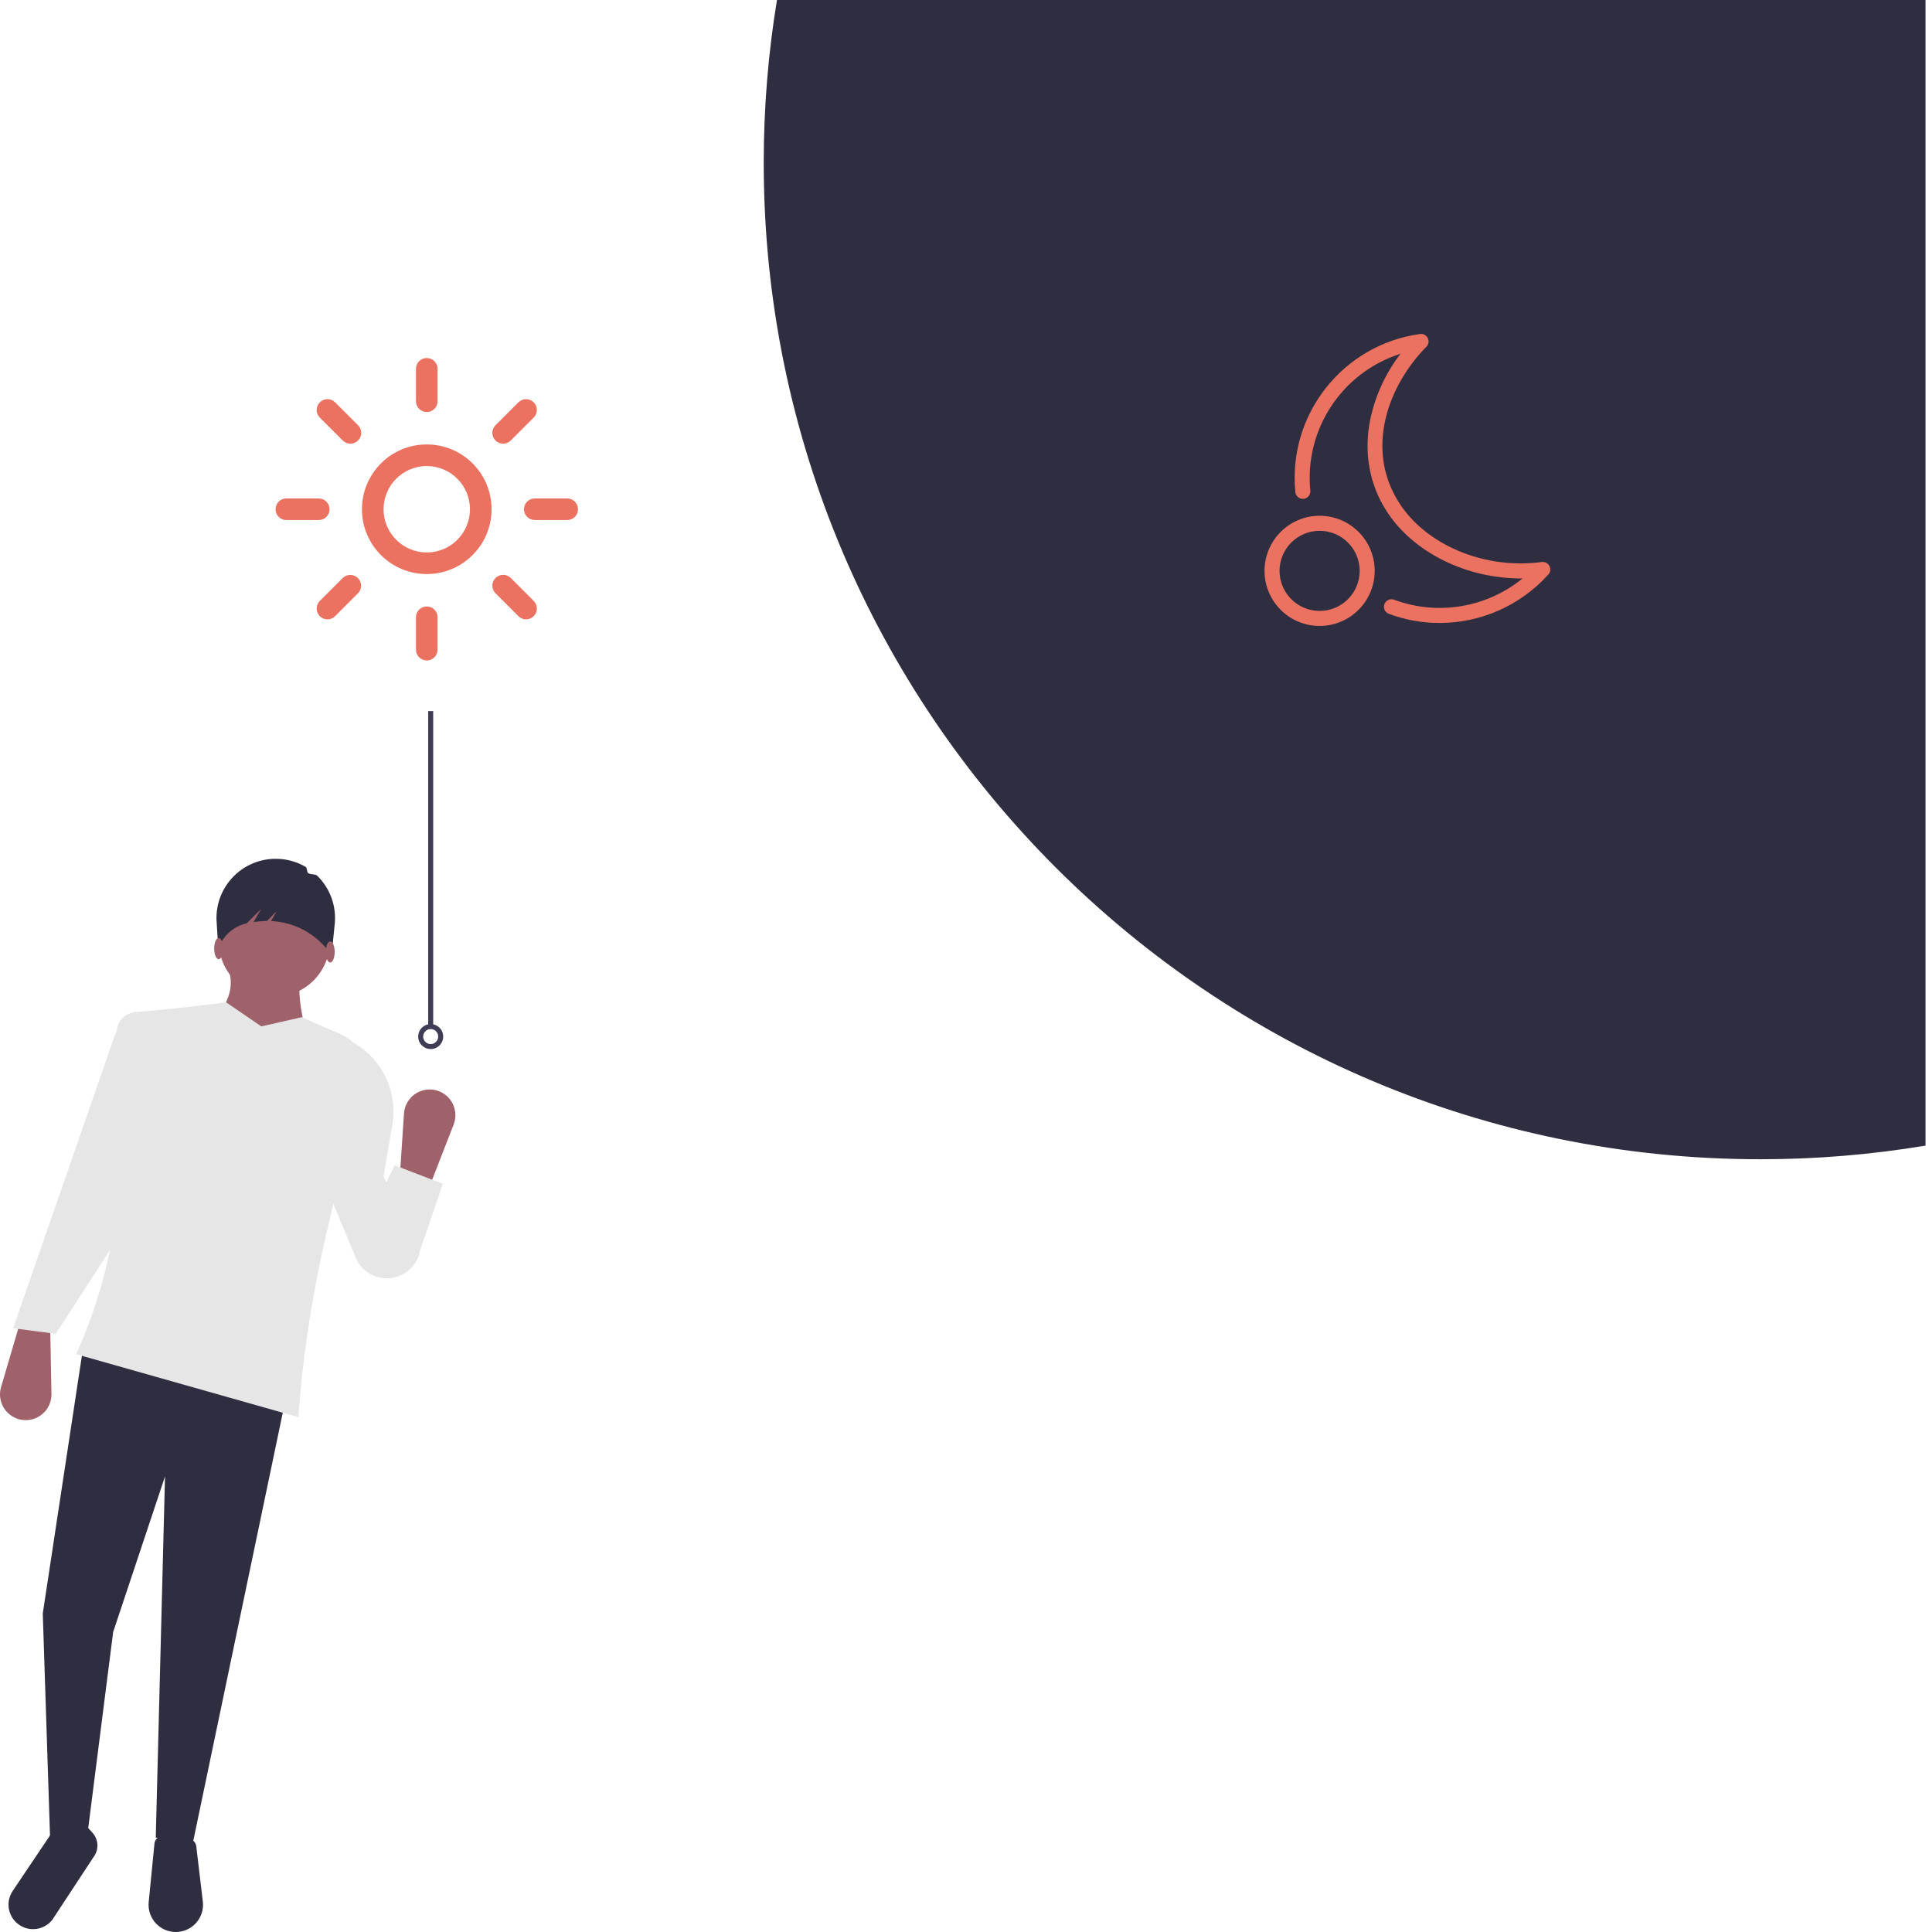
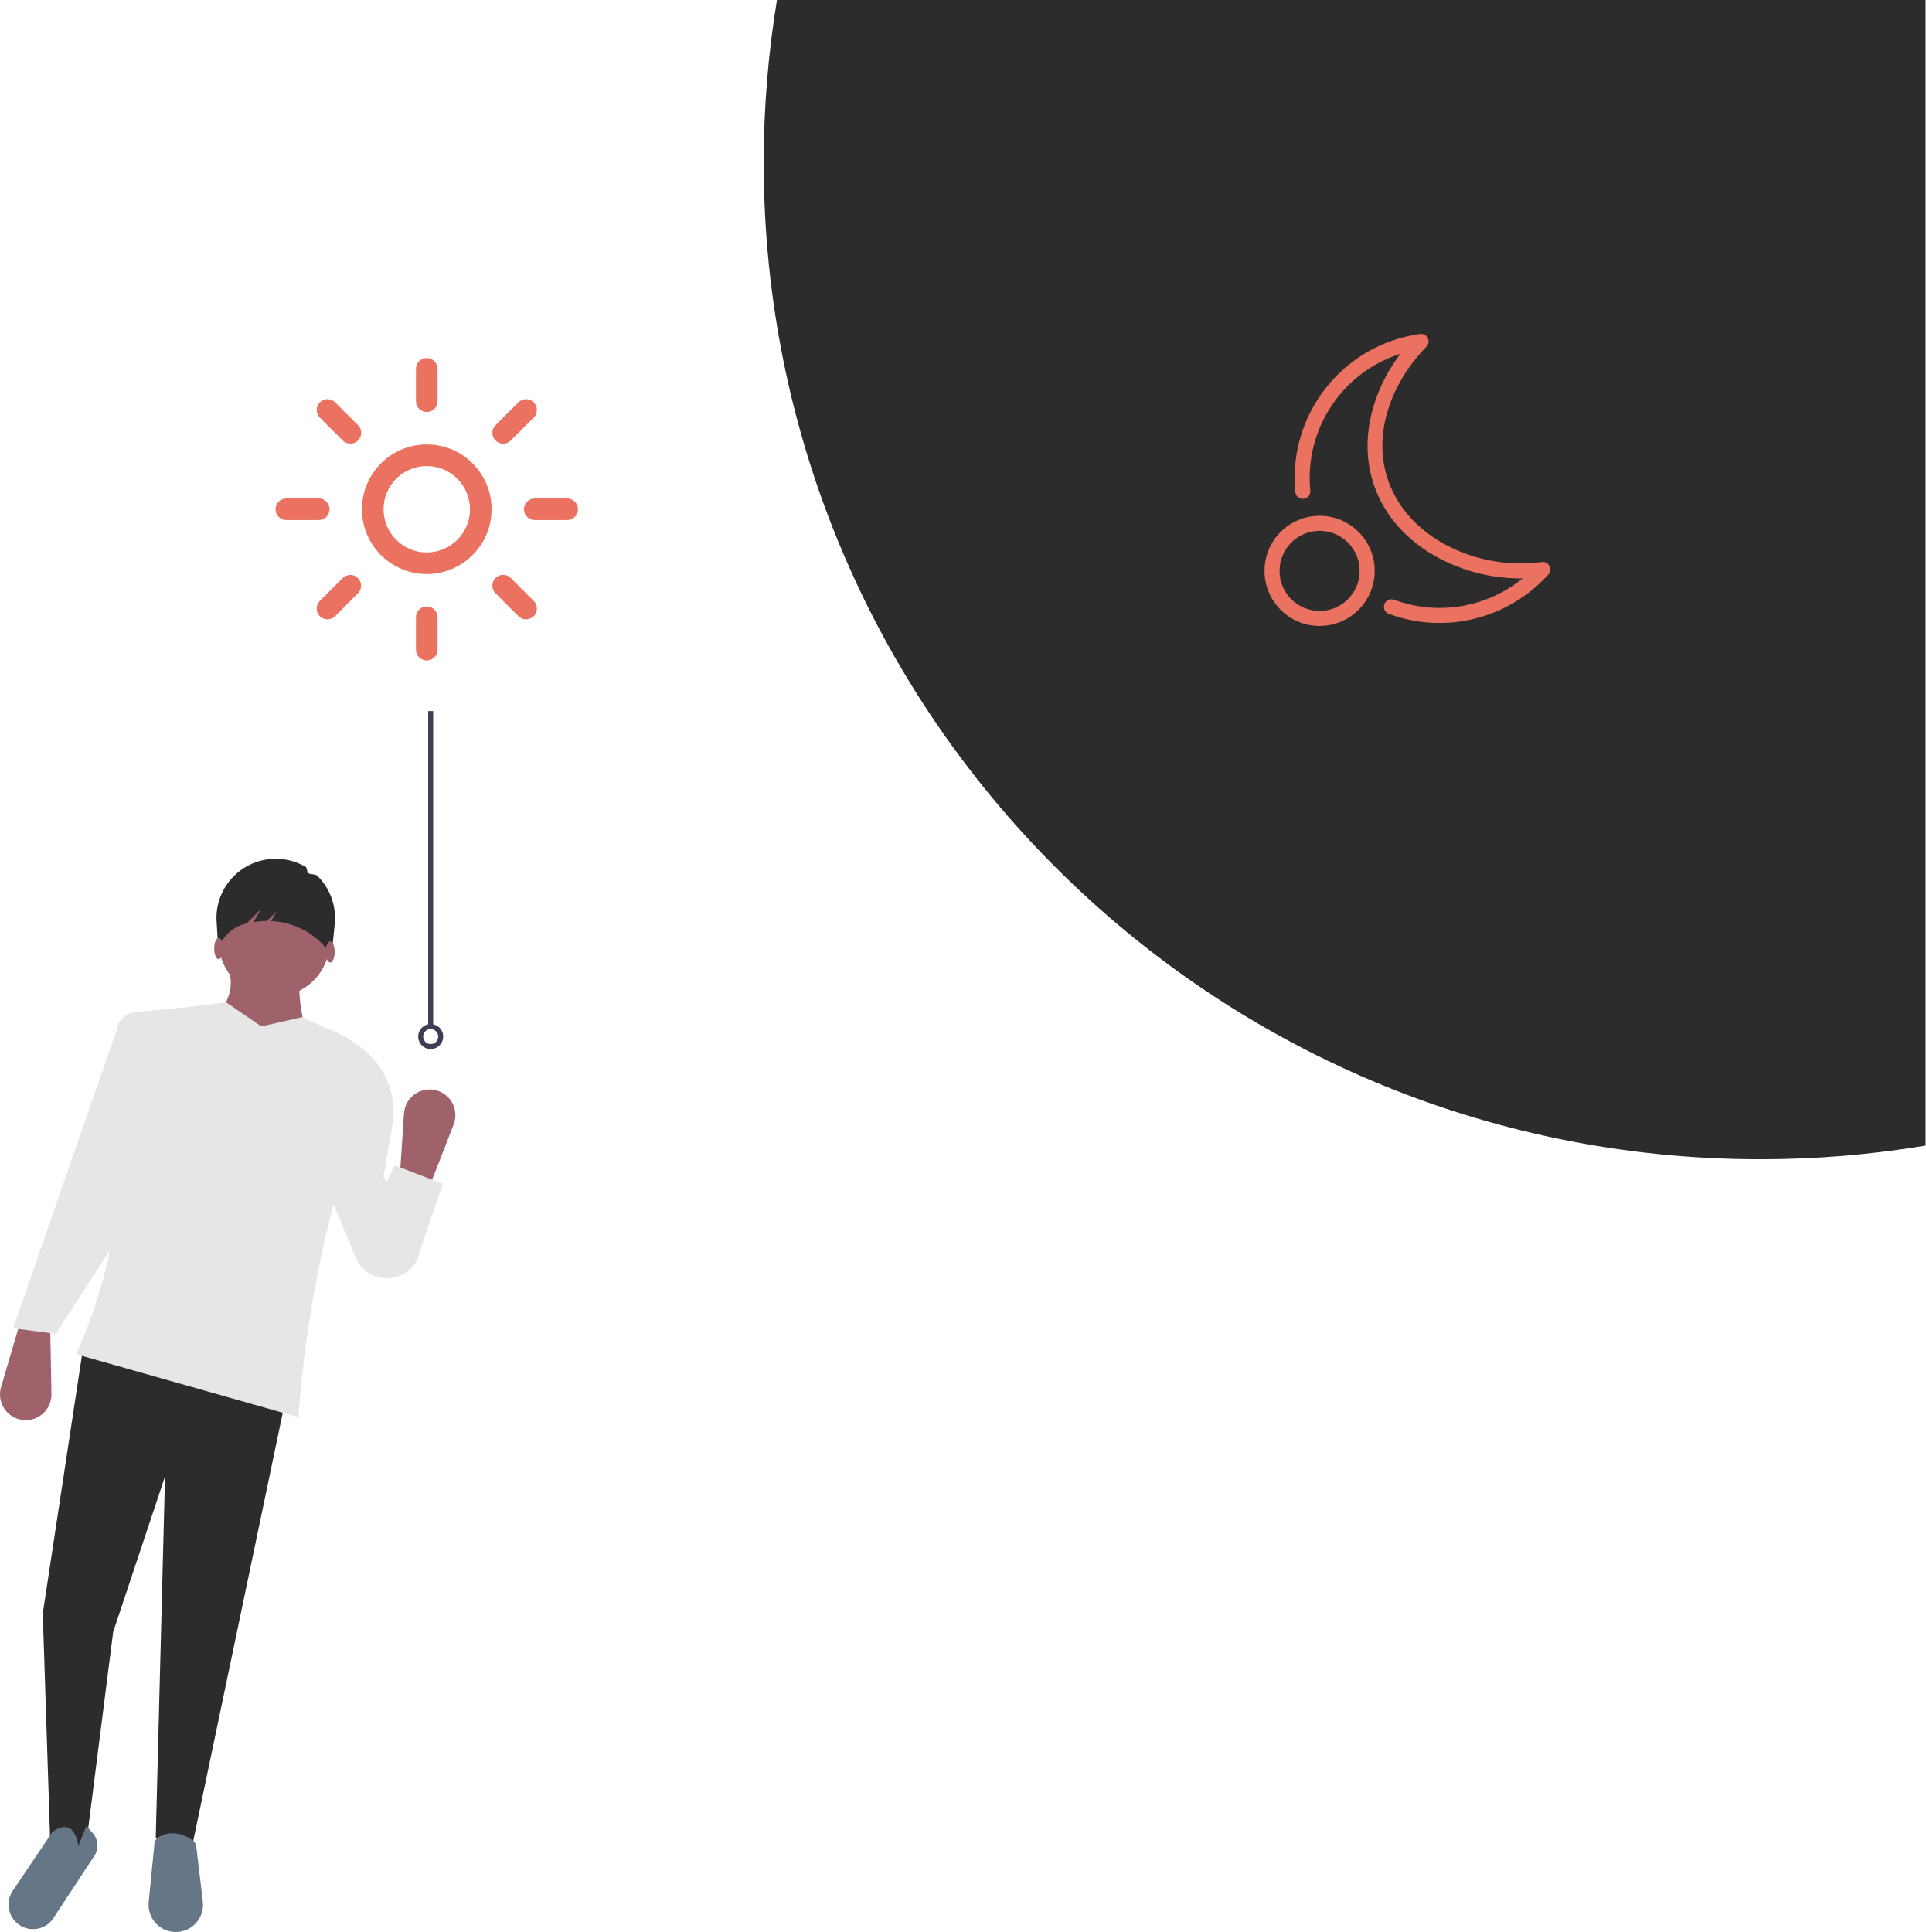
- <svg xmlns="http://www.w3.org/2000/svg" id="be0c93f6-e99a-4a4f-8486-34e03bbec6e4" data-name="Layer 1" width="769.001" height="771.636" viewBox="0 0 769.001 771.636">
-   <path d="M984.501,64.182H525.785a400.769,400.769,0,0,0-5.285,65c0,219.809,178.191,398,398,398a400.7,400.7,0,0,0,66-5.45Z" transform="translate(-215.4993 -64.18186)" fill="#2f2e41" />
-   <path d="M790.348,312.99a57.401,57.401,0,0,1-20.162-3.639,3,3,0,1,1,2.105-5.618,52.393,52.393,0,0,0,51.264-8.531c-22.038.234-43.595-10.181-54.319-26.893-6.895-10.743-9.148-23.385-6.521-36.559a65.225,65.225,0,0,1,12.089-26.276A52.051,52.051,0,0,0,738.781,260.125a3,3,0,1,1-5.971.592,58.044,58.044,0,0,1,49.792-63.138,3,3,0,0,1,2.551,5.076c-15.344,15.585-24.655,40.929-10.868,62.415,10.878,16.949,34.283,26.644,56.929,23.58a3,3,0,0,1,2.642,4.969A58.387,58.387,0,0,1,790.348,312.99Z" transform="translate(-215.4993 -64.18186)" fill="#eb7260" />
-   <path d="M742.501,314.182a22,22,0,1,1,22-22A22.025,22.025,0,0,1,742.501,314.182Zm0-38a16,16,0,1,0,16,16A16.018,16.018,0,0,0,742.501,276.182Z" transform="translate(-215.4993 -64.18186)" fill="#eb7260" />
-   <path d="M224.19,631.26h0a10.276,10.276,0,0,1-8.272-13.052l7.788-26.48,11.835,2.219.509,26.967A10.276,10.276,0,0,1,224.19,631.26Z" transform="translate(-215.4993 -64.18186)" fill="#9f616a" />
-   <polygon points="76.996 736.132 62.203 733.913 65.901 589.678 45.191 651.81 34.096 739.091 20.042 735.393 17.083 644.414 33.356 537.162 114.719 555.654 76.996 736.132" fill="#2f2e41" />
-   <path d="M285.704,835.818h0A10.873,10.873,0,0,1,274.831,824.945q0-.533.052-1.064l2.297-23.354a3.428,3.428,0,0,1,1.784-2.678c4.361-2.352,8.845-1.782,13.435,1.288a3.407,3.407,0,0,1,1.48,2.429l2.622,22.099a10.873,10.873,0,0,1-10.797,12.154Z" transform="translate(-215.4993 -64.18186)" fill="#2f2e41" />
-   <path d="M225.32,834.08h0a9.794,9.794,0,0,1-4.755-14.662l15.78-23.457c5.689-4.082,9.119-2.094,10.453,5.534l3.19-7.994,2.404,2.622a7.647,7.647,0,0,1,.405,9.854l-16.368,24.91A9.794,9.794,0,0,1,225.32,834.08Z" transform="translate(-215.4993 -64.18186)" fill="#2f2e41" />
-   <circle cx="109.542" cy="375.915" r="22.19" fill="#9f616a" />
-   <path d="M339.095,480.778l-37.723-7.397c4.859-10.364,8.75-13.87,4.438-25.149H336.136C333.461,459.915,336.046,470.88,339.095,480.778Z" transform="translate(-215.4993 -64.18186)" fill="#9f616a" />
-   <path d="M334.657,630.191l-88.76-25.149c17.779-39.13,21.503-82.091,16.231-127.504a8.217,8.217,0,0,1,7.207-9.116q.15-.018.3-.029c11.578-.954,23.649-2.178,36.175-3.887l14.054,9.616,16.273-3.698c5.222,2.531,10.481,4.636,15.228,6.734A19.038,19.038,0,0,1,361.714,500.571C347.251,544.248,337.57,587.511,334.657,630.191Z" transform="translate(-215.4993 -64.18186)" fill="#e6e6e6" />
-   <path d="M237.76,596.906l-17.012-2.219,40.302-116.125c2.05-5.907,7.134-9.104,13.324-9.988l5.917.74-4.438,68.789Z" transform="translate(-215.4993 -64.18186)" fill="#e6e6e6" />
-   <path d="M371.024,574.706h0a13.484,13.484,0,0,1-13.486-8.272l-16.224-39.058,13.314-48.078,3.519,2.24q.509.324,1.004.663a31.653,31.653,0,0,1,13.002,31.471l-3.472,20.361,14.323,30.753A13.484,13.484,0,0,1,371.024,574.706Z" transform="translate(-215.4993 -64.18186)" fill="#e6e6e6" />
-   <path d="M326.748,407.209h0a23.564,23.564,0,0,1,10.766,3.17c.755.439.406,2.023,1.103,2.539.878.65,2.785.255,3.563,1.017a23.615,23.615,0,0,1,7.022,19.026l-1.238,12.311-2.921-3.195a30.448,30.448,0,0,0-20.306-9.969q-.497-.034-.996-.053l2.247-3.933-3.906,3.906a38.03,38.03,0,0,0-5.321.433l2.988-5.23-5.734,5.734-0.0 0a15.331,15.331,0,0,0-10.712,8.737l-.637,1.412-.713-11.745A23.674,23.674,0,0,1,325.107,407.187Q325.927,407.17,326.748,407.209Z" transform="translate(-215.4993 -64.18186)" fill="#2f2e41" />
-   <ellipse cx="131.877" cy="380.205" rx="1.782" ry="4.233" fill="#9f616a" />
-   <ellipse cx="87.319" cy="378.868" rx="1.782" ry="4.233" fill="#9f616a" />
-   <path d="M389.533,499.601h0a10.276,10.276,0,0,1,7.134,13.707L386.659,539.031l-11.604-3.216,1.782-26.913a10.276,10.276,0,0,1,12.695-9.302Z" transform="translate(-215.4993 -64.18186)" fill="#9f616a" />
-   <polygon points="160.579 509.055 142.087 497.22 157.62 465.414 176.851 472.811 167.236 500.918 160.579 509.055" fill="#e6e6e6" />
-   <path d="M388.501,473.283V348.182h-2V473.283a5,5,0,1,0,2,0Zm-1,7.899a3,3,0,1,1,3-3A3.003,3.003,0,0,1,387.501,481.182Z" transform="translate(-215.4993 -64.18186)" fill="#3f3d56" />
-   <path d="M385.934,228.751A4.314,4.314,0,0,1,381.62,224.437V211.496a4.314,4.314,0,0,1,8.628,0V224.437A4.314,4.314,0,0,1,385.934,228.751Z" transform="translate(-215.4993 -64.18186)" fill="#eb7260" />
-   <path d="M385.934,327.969a4.314,4.314,0,0,1-4.314-4.314v-12.941a4.314,4.314,0,1,1,8.628,0v12.941A4.314,4.314,0,0,1,385.934,327.969Z" transform="translate(-215.4993 -64.18186)" fill="#eb7260" />
-   <path d="M416.438,241.385a4.314,4.314,0,0,1-3.05-7.364l9.151-9.151a4.314,4.314,0,0,1,6.101,6.101l-9.151,9.151A4.301,4.301,0,0,1,416.438,241.385Z" transform="translate(-215.4993 -64.18186)" fill="#eb7260" />
-   <path d="M346.279,311.544a4.314,4.314,0,0,1-3.05-7.364l9.151-9.151A4.314,4.314,0,0,1,358.48,301.13l-9.151,9.151A4.301,4.301,0,0,1,346.279,311.544Z" transform="translate(-215.4993 -64.18186)" fill="#eb7260" />
-   <path d="M442.014,271.889H429.072a4.314,4.314,0,0,1,0-8.628h12.942a4.314,4.314,0,1,1,0,8.628Z" transform="translate(-215.4993 -64.18186)" fill="#eb7260" />
-   <path d="M342.795,271.889H329.854a4.314,4.314,0,1,1,0-8.628h12.942a4.314,4.314,0,0,1,0,8.628Z" transform="translate(-215.4993 -64.18186)" fill="#eb7260" />
-   <path d="M425.589,311.544a4.3,4.3,0,0,1-3.05-1.264L413.388,301.13a4.314,4.314,0,1,1,6.101-6.101l9.151,9.151a4.314,4.314,0,0,1-3.05,7.364Z" transform="translate(-215.4993 -64.18186)" fill="#eb7260" />
-   <path d="M355.43,241.385a4.3,4.3,0,0,1-3.05-1.264l-9.151-9.151a4.314,4.314,0,0,1,6.101-6.101l9.151,9.151a4.314,4.314,0,0,1-3.05,7.364Z" transform="translate(-215.4993 -64.18186)" fill="#eb7260" />
-   <path d="M385.934,293.459a25.883,25.883,0,1,1,25.883-25.883A25.912,25.912,0,0,1,385.934,293.459Zm0-43.138a17.255,17.255,0,1,0,17.255,17.255A17.275,17.275,0,0,0,385.934,250.32Z" transform="translate(-215.4993 -64.18186)" fill="#eb7260" />
+ <svg xmlns="http://www.w3.org/2000/svg" version="1.1" viewBox="0 0 769.001 771.636" height="771.636" width="769.001" data-name="Layer 1" id="be0c93f6-e99a-4a4f-8486-34e03bbec6e4">
+   <defs id="defs890" />
+   <path style="fill:#2d2c2c;fill-opacity:1" id="path833" fill="#2f2e41" transform="translate(-215.4993 -64.18186)" d="M984.501,64.182H525.785a400.769,400.769,0,0,0-5.285,65c0,219.809,178.191,398,398,398a400.7,400.7,0,0,0,66-5.45Z" />
+   <path id="path835" fill="#eb7260" transform="translate(-215.4993 -64.18186)" d="M790.348,312.99a57.401,57.401,0,0,1-20.162-3.639,3,3,0,1,1,2.105-5.618,52.393,52.393,0,0,0,51.264-8.531c-22.038.234-43.595-10.181-54.319-26.893-6.895-10.743-9.148-23.385-6.521-36.559a65.225,65.225,0,0,1,12.089-26.276A52.051,52.051,0,0,0,738.781,260.125a3,3,0,1,1-5.971.592,58.044,58.044,0,0,1,49.792-63.138,3,3,0,0,1,2.551,5.076c-15.344,15.585-24.655,40.929-10.868,62.415,10.878,16.949,34.283,26.644,56.929,23.58a3,3,0,0,1,2.642,4.969A58.387,58.387,0,0,1,790.348,312.99Z" />
+   <path id="path837" fill="#eb7260" transform="translate(-215.4993 -64.18186)" d="M742.501,314.182a22,22,0,1,1,22-22A22.025,22.025,0,0,1,742.501,314.182Zm0-38a16,16,0,1,0,16,16A16.018,16.018,0,0,0,742.501,276.182Z" />
+   <path id="path839" fill="#9f616a" transform="translate(-215.4993 -64.18186)" d="M224.19,631.26h0a10.276,10.276,0,0,1-8.272-13.052l7.788-26.48,11.835,2.219.509,26.967A10.276,10.276,0,0,1,224.19,631.26Z" />
+   <polygon style="fill:#2d2c2c;fill-opacity:1" id="polygon841" fill="#2f2e41" points="76.996 736.132 62.203 733.913 65.901 589.678 45.191 651.81 34.096 739.091 20.042 735.393 17.083 644.414 33.356 537.162 114.719 555.654 76.996 736.132" />
+   <path style="fill:#657786;fill-opacity:1" id="path843" fill="#2f2e41" transform="translate(-215.4993 -64.18186)" d="M285.704,835.818h0A10.873,10.873,0,0,1,274.831,824.945q0-.533.052-1.064l2.297-23.354a3.428,3.428,0,0,1,1.784-2.678c4.361-2.352,8.845-1.782,13.435,1.288a3.407,3.407,0,0,1,1.48,2.429l2.622,22.099a10.873,10.873,0,0,1-10.797,12.154Z" />
+   <path style="fill:#657786;fill-opacity:1" id="path845" fill="#2f2e41" transform="translate(-215.4993 -64.18186)" d="M225.32,834.08h0a9.794,9.794,0,0,1-4.755-14.662l15.78-23.457c5.689-4.082,9.119-2.094,10.453,5.534l3.19-7.994,2.404,2.622a7.647,7.647,0,0,1,.405,9.854l-16.368,24.91A9.794,9.794,0,0,1,225.32,834.08Z" />
+   <circle id="circle847" fill="#9f616a" r="22.19" cy="375.915" cx="109.542" />
+   <path id="path849" fill="#9f616a" transform="translate(-215.4993 -64.18186)" d="M339.095,480.778l-37.723-7.397c4.859-10.364,8.75-13.87,4.438-25.149H336.136C333.461,459.915,336.046,470.88,339.095,480.778Z" />
+   <path id="path851" fill="#e6e6e6" transform="translate(-215.4993 -64.18186)" d="M334.657,630.191l-88.76-25.149c17.779-39.13,21.503-82.091,16.231-127.504a8.217,8.217,0,0,1,7.207-9.116q.15-.018.3-.029c11.578-.954,23.649-2.178,36.175-3.887l14.054,9.616,16.273-3.698c5.222,2.531,10.481,4.636,15.228,6.734A19.038,19.038,0,0,1,361.714,500.571C347.251,544.248,337.57,587.511,334.657,630.191Z" />
+   <path id="path853" fill="#e6e6e6" transform="translate(-215.4993 -64.18186)" d="M237.76,596.906l-17.012-2.219,40.302-116.125c2.05-5.907,7.134-9.104,13.324-9.988l5.917.74-4.438,68.789Z" />
+   <path id="path855" fill="#e6e6e6" transform="translate(-215.4993 -64.18186)" d="M371.024,574.706h0a13.484,13.484,0,0,1-13.486-8.272l-16.224-39.058,13.314-48.078,3.519,2.24q.509.324,1.004.663a31.653,31.653,0,0,1,13.002,31.471l-3.472,20.361,14.323,30.753A13.484,13.484,0,0,1,371.024,574.706Z" />
+   <path style="fill:#2d2c2c;fill-opacity:1" id="path857" fill="#2f2e41" transform="translate(-215.4993 -64.18186)" d="M326.748,407.209h0a23.564,23.564,0,0,1,10.766,3.17c.755.439.406,2.023,1.103,2.539.878.65,2.785.255,3.563,1.017a23.615,23.615,0,0,1,7.022,19.026l-1.238,12.311-2.921-3.195a30.448,30.448,0,0,0-20.306-9.969q-.497-.034-.996-.053l2.247-3.933-3.906,3.906a38.03,38.03,0,0,0-5.321.433l2.988-5.23-5.734,5.734-0.0 0a15.331,15.331,0,0,0-10.712,8.737l-.637,1.412-.713-11.745A23.674,23.674,0,0,1,325.107,407.187Q325.927,407.17,326.748,407.209Z" />
+   <ellipse id="ellipse859" fill="#9f616a" ry="4.233" rx="1.782" cy="380.205" cx="131.877" />
+   <ellipse id="ellipse861" fill="#9f616a" ry="4.233" rx="1.782" cy="378.868" cx="87.319" />
+   <path id="path863" fill="#9f616a" transform="translate(-215.4993 -64.18186)" d="M389.533,499.601h0a10.276,10.276,0,0,1,7.134,13.707L386.659,539.031l-11.604-3.216,1.782-26.913a10.276,10.276,0,0,1,12.695-9.302Z" />
+   <polygon id="polygon865" fill="#e6e6e6" points="160.579 509.055 142.087 497.22 157.62 465.414 176.851 472.811 167.236 500.918 160.579 509.055" />
+   <path id="path867" fill="#3f3d56" transform="translate(-215.4993 -64.18186)" d="M388.501,473.283V348.182h-2V473.283a5,5,0,1,0,2,0Zm-1,7.899a3,3,0,1,1,3-3A3.003,3.003,0,0,1,387.501,481.182Z" />
+   <path id="path869" fill="#eb7260" transform="translate(-215.4993 -64.18186)" d="M385.934,228.751A4.314,4.314,0,0,1,381.62,224.437V211.496a4.314,4.314,0,0,1,8.628,0V224.437A4.314,4.314,0,0,1,385.934,228.751Z" />
+   <path id="path871" fill="#eb7260" transform="translate(-215.4993 -64.18186)" d="M385.934,327.969a4.314,4.314,0,0,1-4.314-4.314v-12.941a4.314,4.314,0,1,1,8.628,0v12.941A4.314,4.314,0,0,1,385.934,327.969Z" />
+   <path id="path873" fill="#eb7260" transform="translate(-215.4993 -64.18186)" d="M416.438,241.385a4.314,4.314,0,0,1-3.05-7.364l9.151-9.151a4.314,4.314,0,0,1,6.101,6.101l-9.151,9.151A4.301,4.301,0,0,1,416.438,241.385Z" />
+   <path id="path875" fill="#eb7260" transform="translate(-215.4993 -64.18186)" d="M346.279,311.544a4.314,4.314,0,0,1-3.05-7.364l9.151-9.151A4.314,4.314,0,0,1,358.48,301.13l-9.151,9.151A4.301,4.301,0,0,1,346.279,311.544Z" />
+   <path id="path877" fill="#eb7260" transform="translate(-215.4993 -64.18186)" d="M442.014,271.889H429.072a4.314,4.314,0,0,1,0-8.628h12.942a4.314,4.314,0,1,1,0,8.628Z" />
+   <path id="path879" fill="#eb7260" transform="translate(-215.4993 -64.18186)" d="M342.795,271.889H329.854a4.314,4.314,0,1,1,0-8.628h12.942a4.314,4.314,0,0,1,0,8.628Z" />
+   <path id="path881" fill="#eb7260" transform="translate(-215.4993 -64.18186)" d="M425.589,311.544a4.3,4.3,0,0,1-3.05-1.264L413.388,301.13a4.314,4.314,0,1,1,6.101-6.101l9.151,9.151a4.314,4.314,0,0,1-3.05,7.364Z" />
+   <path id="path883" fill="#eb7260" transform="translate(-215.4993 -64.18186)" d="M355.43,241.385a4.3,4.3,0,0,1-3.05-1.264l-9.151-9.151a4.314,4.314,0,0,1,6.101-6.101l9.151,9.151a4.314,4.314,0,0,1-3.05,7.364Z" />
+   <path id="path885" fill="#eb7260" transform="translate(-215.4993 -64.18186)" d="M385.934,293.459a25.883,25.883,0,1,1,25.883-25.883A25.912,25.912,0,0,1,385.934,293.459Zm0-43.138a17.255,17.255,0,1,0,17.255,17.255A17.275,17.275,0,0,0,385.934,250.32Z" />
</svg>
